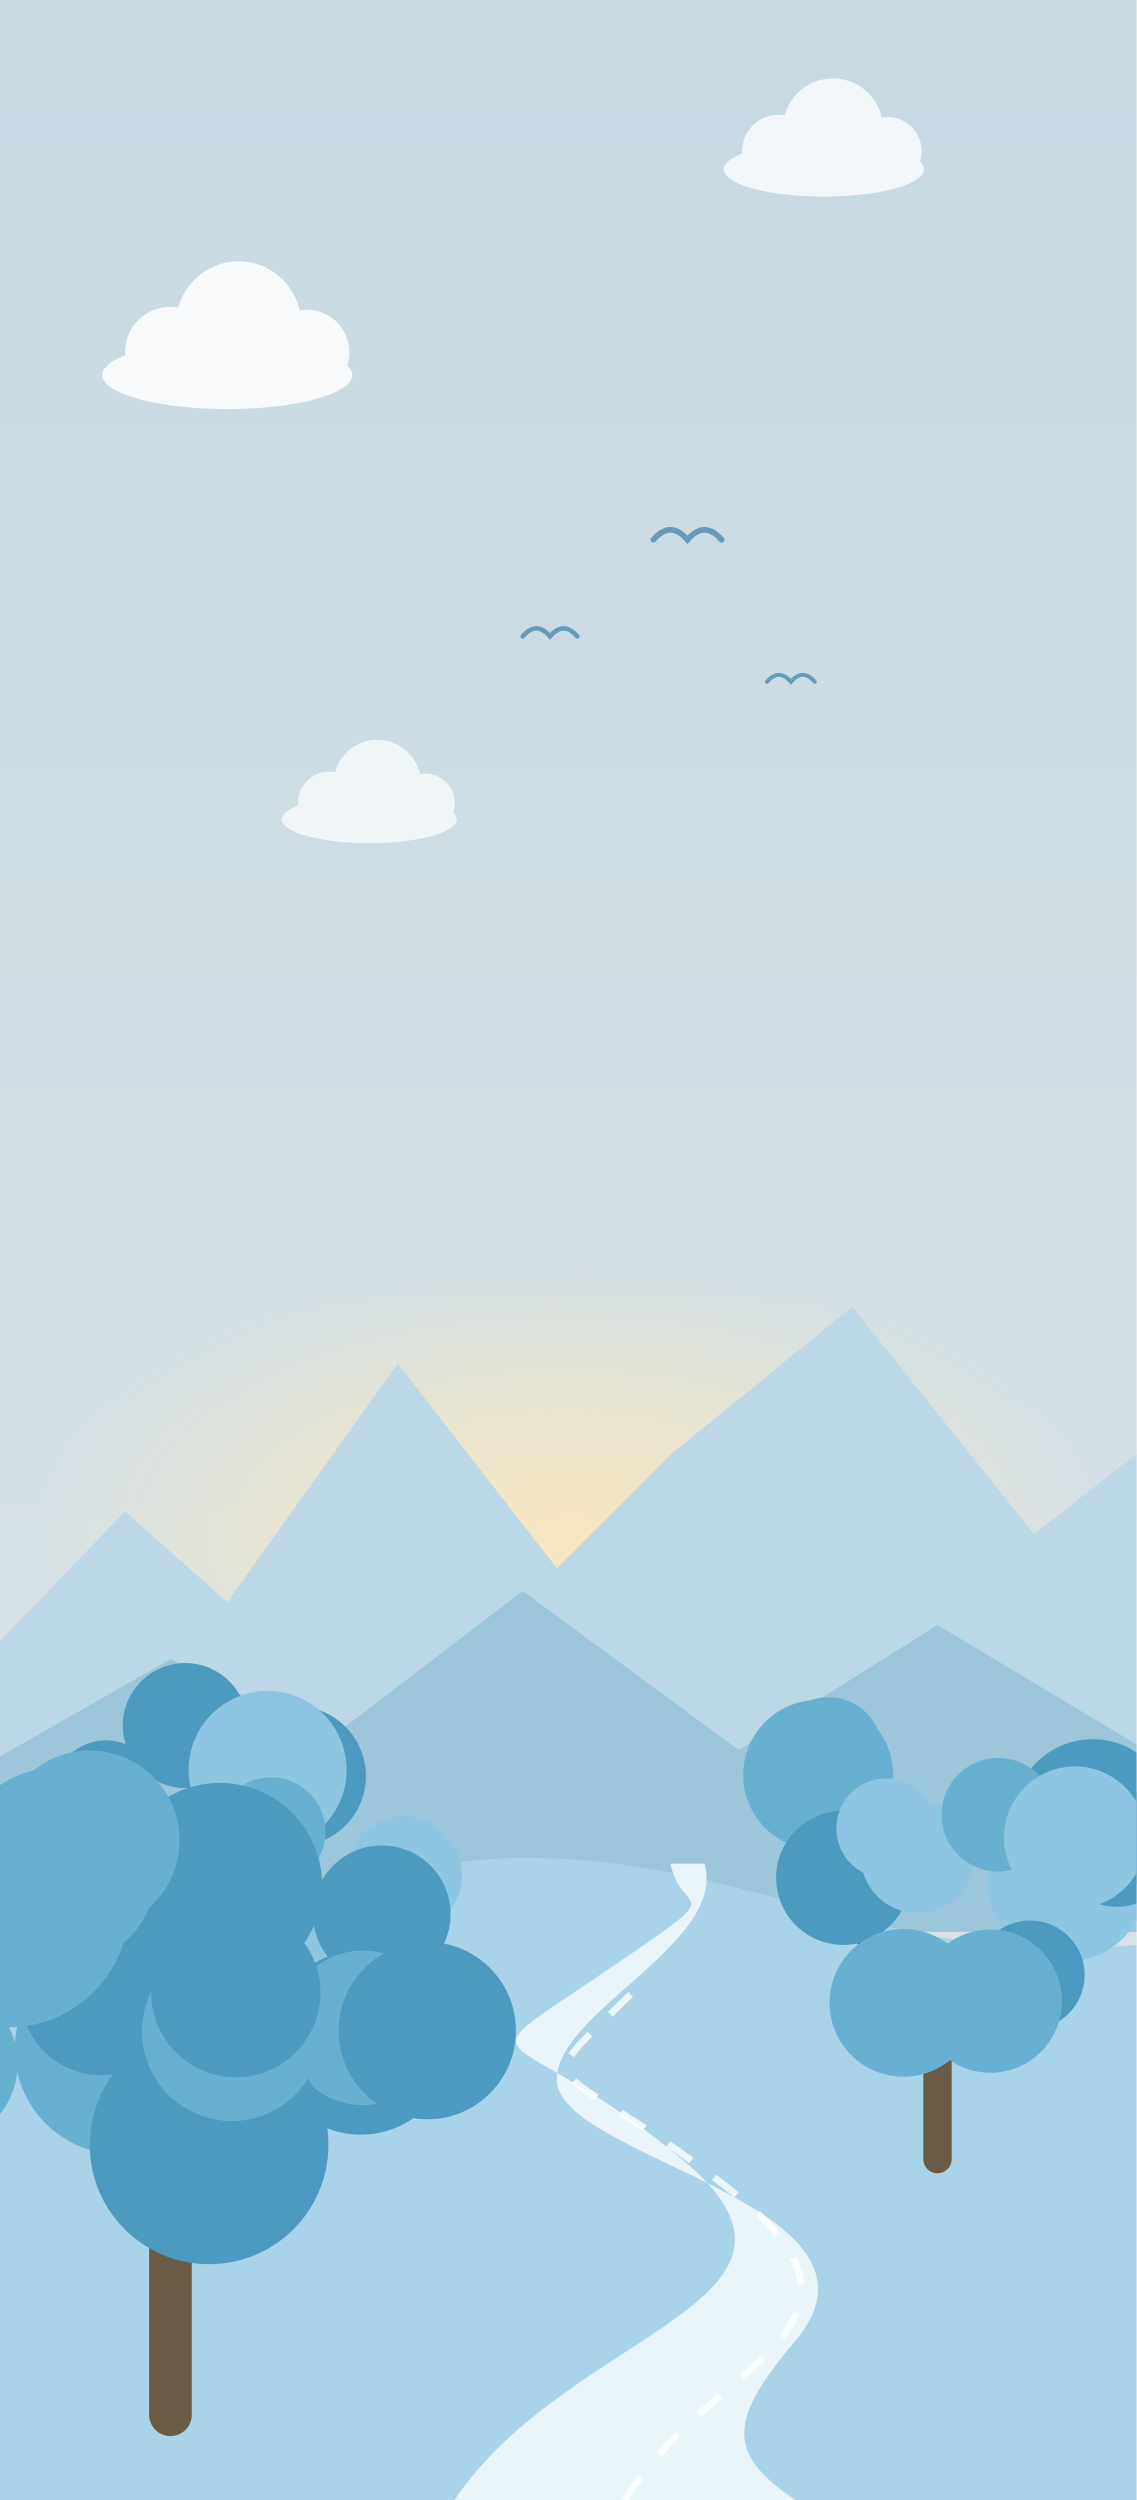
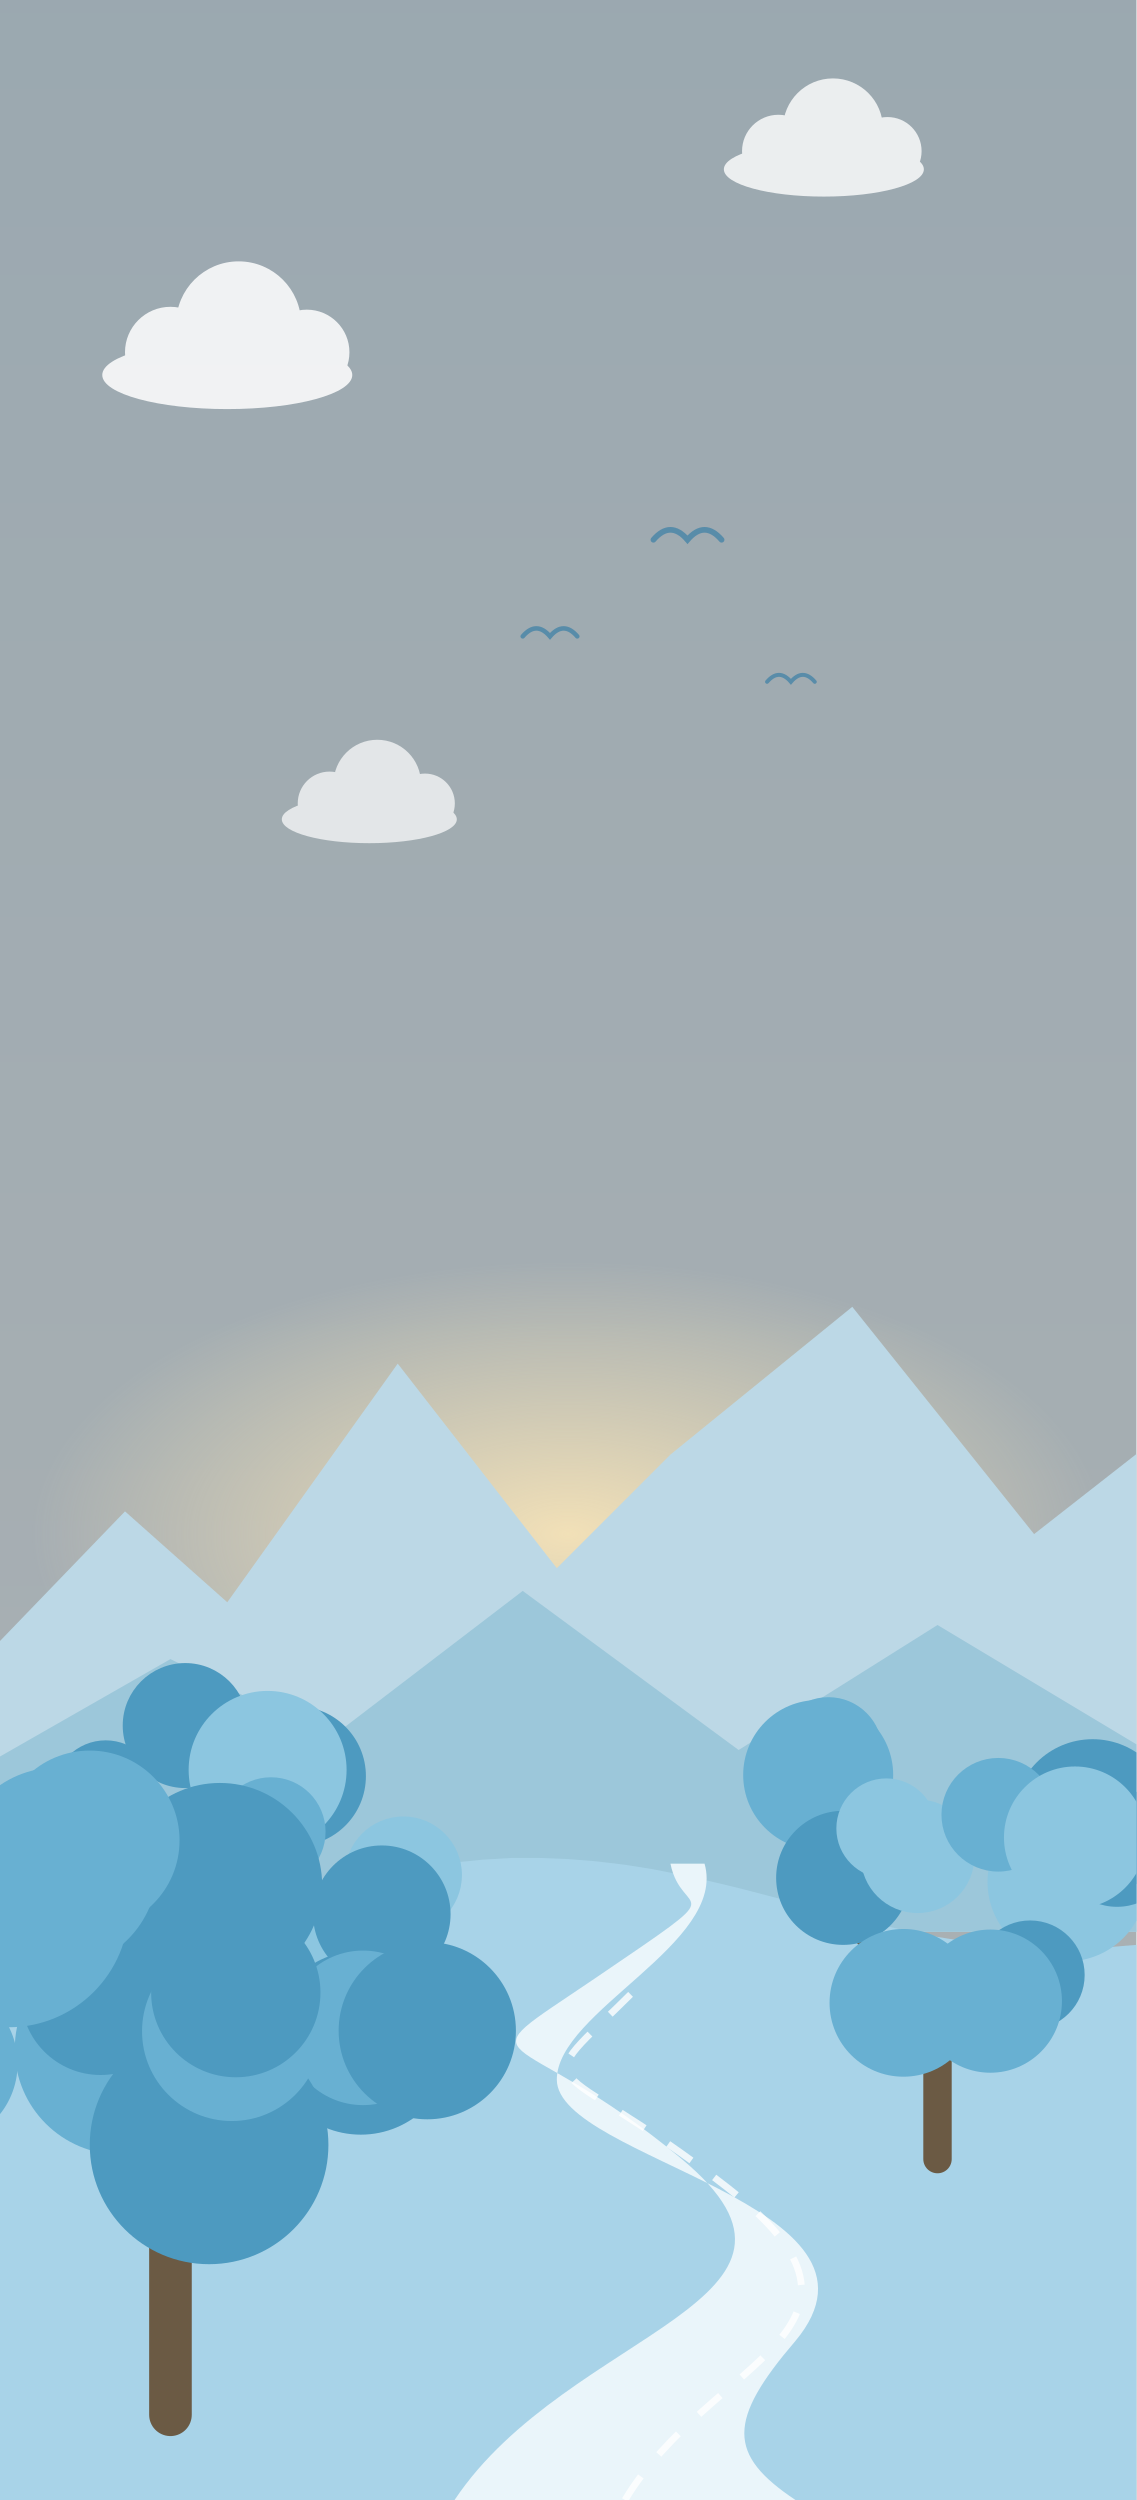
<svg xmlns="http://www.w3.org/2000/svg" viewBox="0 -80 200 440" preserveAspectRatio="xMidYMax slice">
  <defs>
    <linearGradient id="g37" x1="0" y1="0" x2="0" y2="1">
-       <stop offset="0" stop-color="#c5d8e1" />
-       <stop offset="1" stop-color="#dee4e7" />
+       <stop offset="0" stop-color="#9aa8b0" />
+       <stop offset="1" stop-color="#adb2b4" />
    </linearGradient>
  </defs>
  <rect y="-100" width="200" height="460" fill="url(#g37)" />
  <g fill="#ffffff" opacity="0.85" transform="translate(40,-20) scale(1.0)">
    <ellipse cx="0" cy="6" rx="22" ry="6" />
    <circle cx="-10" cy="2" r="8" />
    <circle cx="2" cy="-3" r="11" />
    <circle cx="14" cy="2" r="7.5" />
  </g>
  <g fill="#ffffff" opacity="0.8" transform="translate(145,-55) scale(0.8)">
    <ellipse cx="0" cy="6" rx="22" ry="6" />
    <circle cx="-10" cy="2" r="8" />
    <circle cx="2" cy="-3" r="11" />
    <circle cx="14" cy="2" r="7.5" />
  </g>
  <g fill="#ffffff" opacity="0.7" transform="translate(65,60) scale(0.7)">
    <ellipse cx="0" cy="6" rx="22" ry="6" />
    <circle cx="-10" cy="2" r="8" />
    <circle cx="2" cy="-3" r="11" />
    <circle cx="14" cy="2" r="7.5" />
  </g>
  <path d="M0,0 q3,-3.5 6,0 q3,-3.5 6,0" fill="none" stroke="#3a7fa5" stroke-width="1" stroke-linecap="round" opacity=".7" transform="translate(115,15) scale(1)" />
  <path d="M0,0 q3,-3.5 6,0 q3,-3.5 6,0" fill="none" stroke="#3a7fa5" stroke-width="1" stroke-linecap="round" opacity=".7" transform="translate(92,32) scale(0.8)" />
  <path d="M0,0 q3,-3.5 6,0 q3,-3.5 6,0" fill="none" stroke="#3a7fa5" stroke-width="1" stroke-linecap="round" opacity=".7" transform="translate(135,40) scale(0.7)" />
  <defs>
    <radialGradient id="gl" cx="0.5" cy="0.5" r="0.5">
      <stop offset="0" stop-color="#ffe9b8" stop-opacity=".85" />
      <stop offset="1" stop-color="#ffe9b8" stop-opacity="0" />
    </radialGradient>
  </defs>
  <ellipse cx="100" cy="190" rx="95" ry="48" fill="url(#gl)" />
  <path d="M-5 260 L-5 214 L22 186 L40 202 L70 160 L98 196 L118 176 L150 150 L182 190 L205 172 L205 260Z" fill="#bcd8e6" />
  <path d="M-5 260 L-5 232 L30 212 L58 226 L92 200 L130 228 L165 206 L205 230 L205 260Z" fill="#9cc7da" />
  <path d="M-5 360 L-5 255 L-5 262.9 L0 263.0 L5 262.8 L10 262.5 L15 261.9 L20 261.1 L25 260.2 L30 259.1 L35 257.9 L40 256.6 L45 255.3 L50 253.9 L55 252.6 L60 251.4 L65 250.3 L70 249.3 L75 248.4 L80 247.8 L85 247.3 L90 247.0 L95 247.0 L100 247.2 L105 247.6 L110 248.2 L115 249.0 L120 250.0 L125 251.1 L130 252.3 L135 253.6 L140 254.9 L145 256.3 L150 257.5 L155 258.8 L160 259.9 L165 260.9 L170 261.7 L175 262.3 L180 262.8 L185 263.0 L190 263.0 L195 262.7 L200 262.3 L205 261.7 L205 360Z" fill="#a8d3e8" opacity="1" />
  <path d="M80 360 C100 330 150 325 120 300 S80 285 105 268 S120 258 118 248 L124 248 C128 262 98 274 98 286 C98 300 160 308 140 332 C128 346 128 352 140 360Z" fill="#eaf5fa" />
  <path d="M110 360 C125 335 160 330 128 305 S92 290 112 270" stroke="#fff" stroke-width="1.2" stroke-dasharray="5 5" fill="none" opacity=".8" />
  <path d="M40 300 L40 274.7" stroke="#6b5a44" stroke-width="5.0" stroke-linecap="round" />
  <path d="M40 279.3 L25.28 258.6" transform="translate(0,0)" stroke="#6b5a44" stroke-width="3.0" stroke-linecap="round" fill="none" />
  <path d="M40 279.3 L54.72 259.52" stroke="#6b5a44" stroke-width="3.0" stroke-linecap="round" />
  <circle cx="41.9" cy="267.1" r="10.9" fill="#68b0d2" />
  <circle cx="18.6" cy="235.5" r="9.2" fill="#4d9ac0" />
  <circle cx="71.0" cy="250.0" r="10.3" fill="#8cc6e0" />
  <circle cx="43.4" cy="273.8" r="11.4" fill="#68b0d2" />
  <circle cx="52.1" cy="232.6" r="12.3" fill="#4d9ac0" />
  <circle cx="55.8" cy="264.8" r="13.6" fill="#8cc6e0" />
  <circle cx="11.0" cy="244.8" r="12.5" fill="#68b0d2" />
  <circle cx="67.2" cy="256.9" r="12.1" fill="#4d9ac0" />
  <circle cx="38.1" cy="252.3" r="13.5" fill="#8cc6e0" />
  <circle cx="11.6" cy="251.8" r="13.6" fill="#68b0d2" />
  <circle cx="32.6" cy="223.7" r="11.0" fill="#4d9ac0" />
  <circle cx="47.1" cy="231.5" r="13.9" fill="#8cc6e0" />
  <circle cx="47.7" cy="242.4" r="9.6" fill="#68b0d2" />
  <path d="M165 300 L165 274.7" stroke="#6b5a44" stroke-width="5.0" stroke-linecap="round" />
  <path d="M165 279.3 L150.28 258.6" transform="translate(0,0)" stroke="#6b5a44" stroke-width="3.0" stroke-linecap="round" fill="none" />
  <path d="M165 279.3 L179.72 259.52" stroke="#6b5a44" stroke-width="3.0" stroke-linecap="round" />
  <circle cx="144.0" cy="232.4" r="13.2" fill="#68b0d2" />
  <circle cx="192.3" cy="240.0" r="13.9" fill="#4d9ac0" />
  <circle cx="187.8" cy="251.2" r="14.0" fill="#8cc6e0" />
  <circle cx="145.8" cy="228.2" r="9.5" fill="#68b0d2" />
  <circle cx="148.4" cy="250.5" r="11.8" fill="#4d9ac0" />
  <circle cx="161.5" cy="246.7" r="10.0" fill="#8cc6e0" />
  <circle cx="159.0" cy="272.5" r="13.0" fill="#68b0d2" />
  <circle cx="181.3" cy="267.6" r="9.6" fill="#4d9ac0" />
  <circle cx="156.0" cy="241.8" r="8.8" fill="#8cc6e0" />
  <circle cx="175.7" cy="239.4" r="10.0" fill="#68b0d2" />
  <circle cx="196.6" cy="245.2" r="10.4" fill="#4d9ac0" />
  <circle cx="189.2" cy="243.4" r="12.5" fill="#8cc6e0" />
  <circle cx="174.3" cy="272.2" r="12.6" fill="#68b0d2" />
  <path d="M30 345 L30 307.05" stroke="#6b5a44" stroke-width="7.5" stroke-linecap="round" />
  <path d="M30 313.95 L7.92 282.9" transform="translate(0,0)" stroke="#6b5a44" stroke-width="4.5" stroke-linecap="round" fill="none" />
  <path d="M30 313.95 L52.08 284.28" stroke="#6b5a44" stroke-width="4.5" stroke-linecap="round" />
  <circle cx="21.2" cy="280.6" r="18.6" fill="#68b0d2" />
  <circle cx="63.5" cy="279.5" r="16.2" fill="#4d9ac0" />
  <circle cx="63.9" cy="276.9" r="13.6" fill="#68b0d2" />
  <circle cx="17.7" cy="271.2" r="14.0" fill="#4d9ac0" />
  <circle cx="-11.2" cy="283.2" r="14.3" fill="#68b0d2" />
  <circle cx="36.8" cy="297.5" r="21.0" fill="#4d9ac0" />
  <circle cx="1.5" cy="255.6" r="21.2" fill="#68b0d2" />
  <circle cx="75.2" cy="277.4" r="15.6" fill="#4d9ac0" />
  <circle cx="40.8" cy="277.5" r="15.8" fill="#68b0d2" />
  <circle cx="38.7" cy="251.8" r="18.0" fill="#4d9ac0" />
  <circle cx="10.0" cy="248.8" r="17.7" fill="#68b0d2" />
  <circle cx="41.5" cy="270.7" r="14.9" fill="#4d9ac0" />
  <circle cx="15.8" cy="243.9" r="15.8" fill="#68b0d2" />
</svg>
